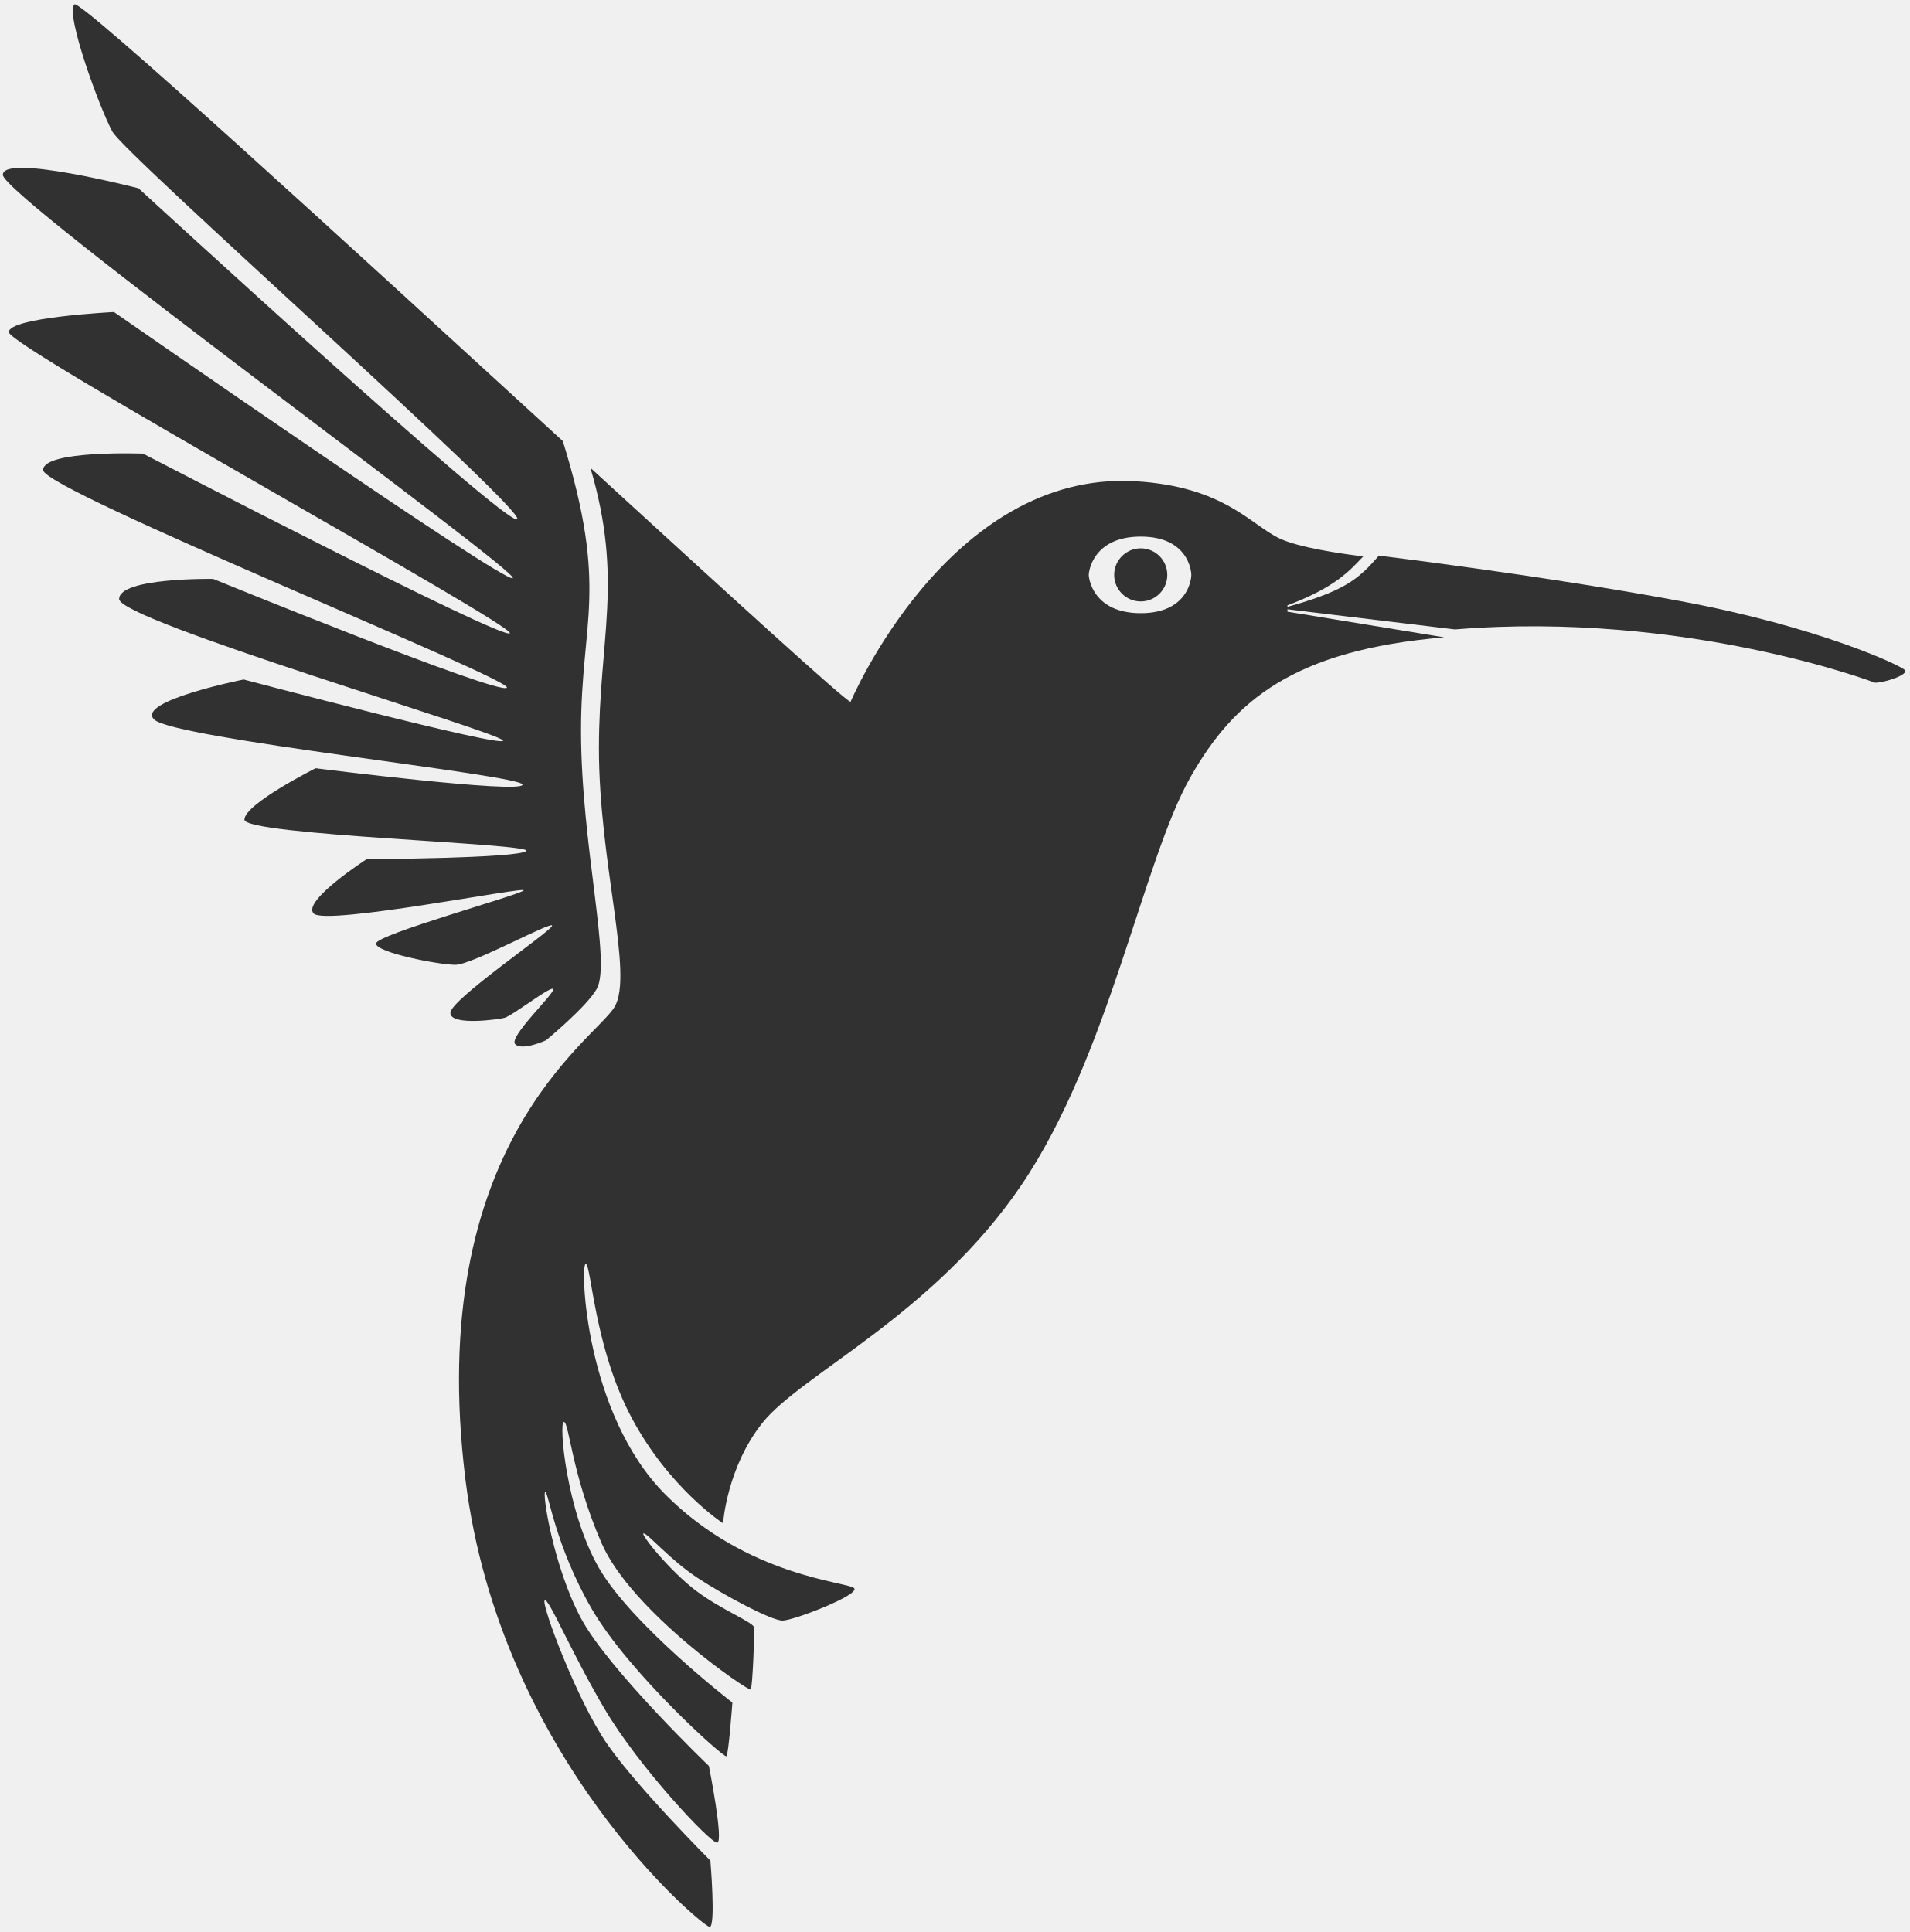
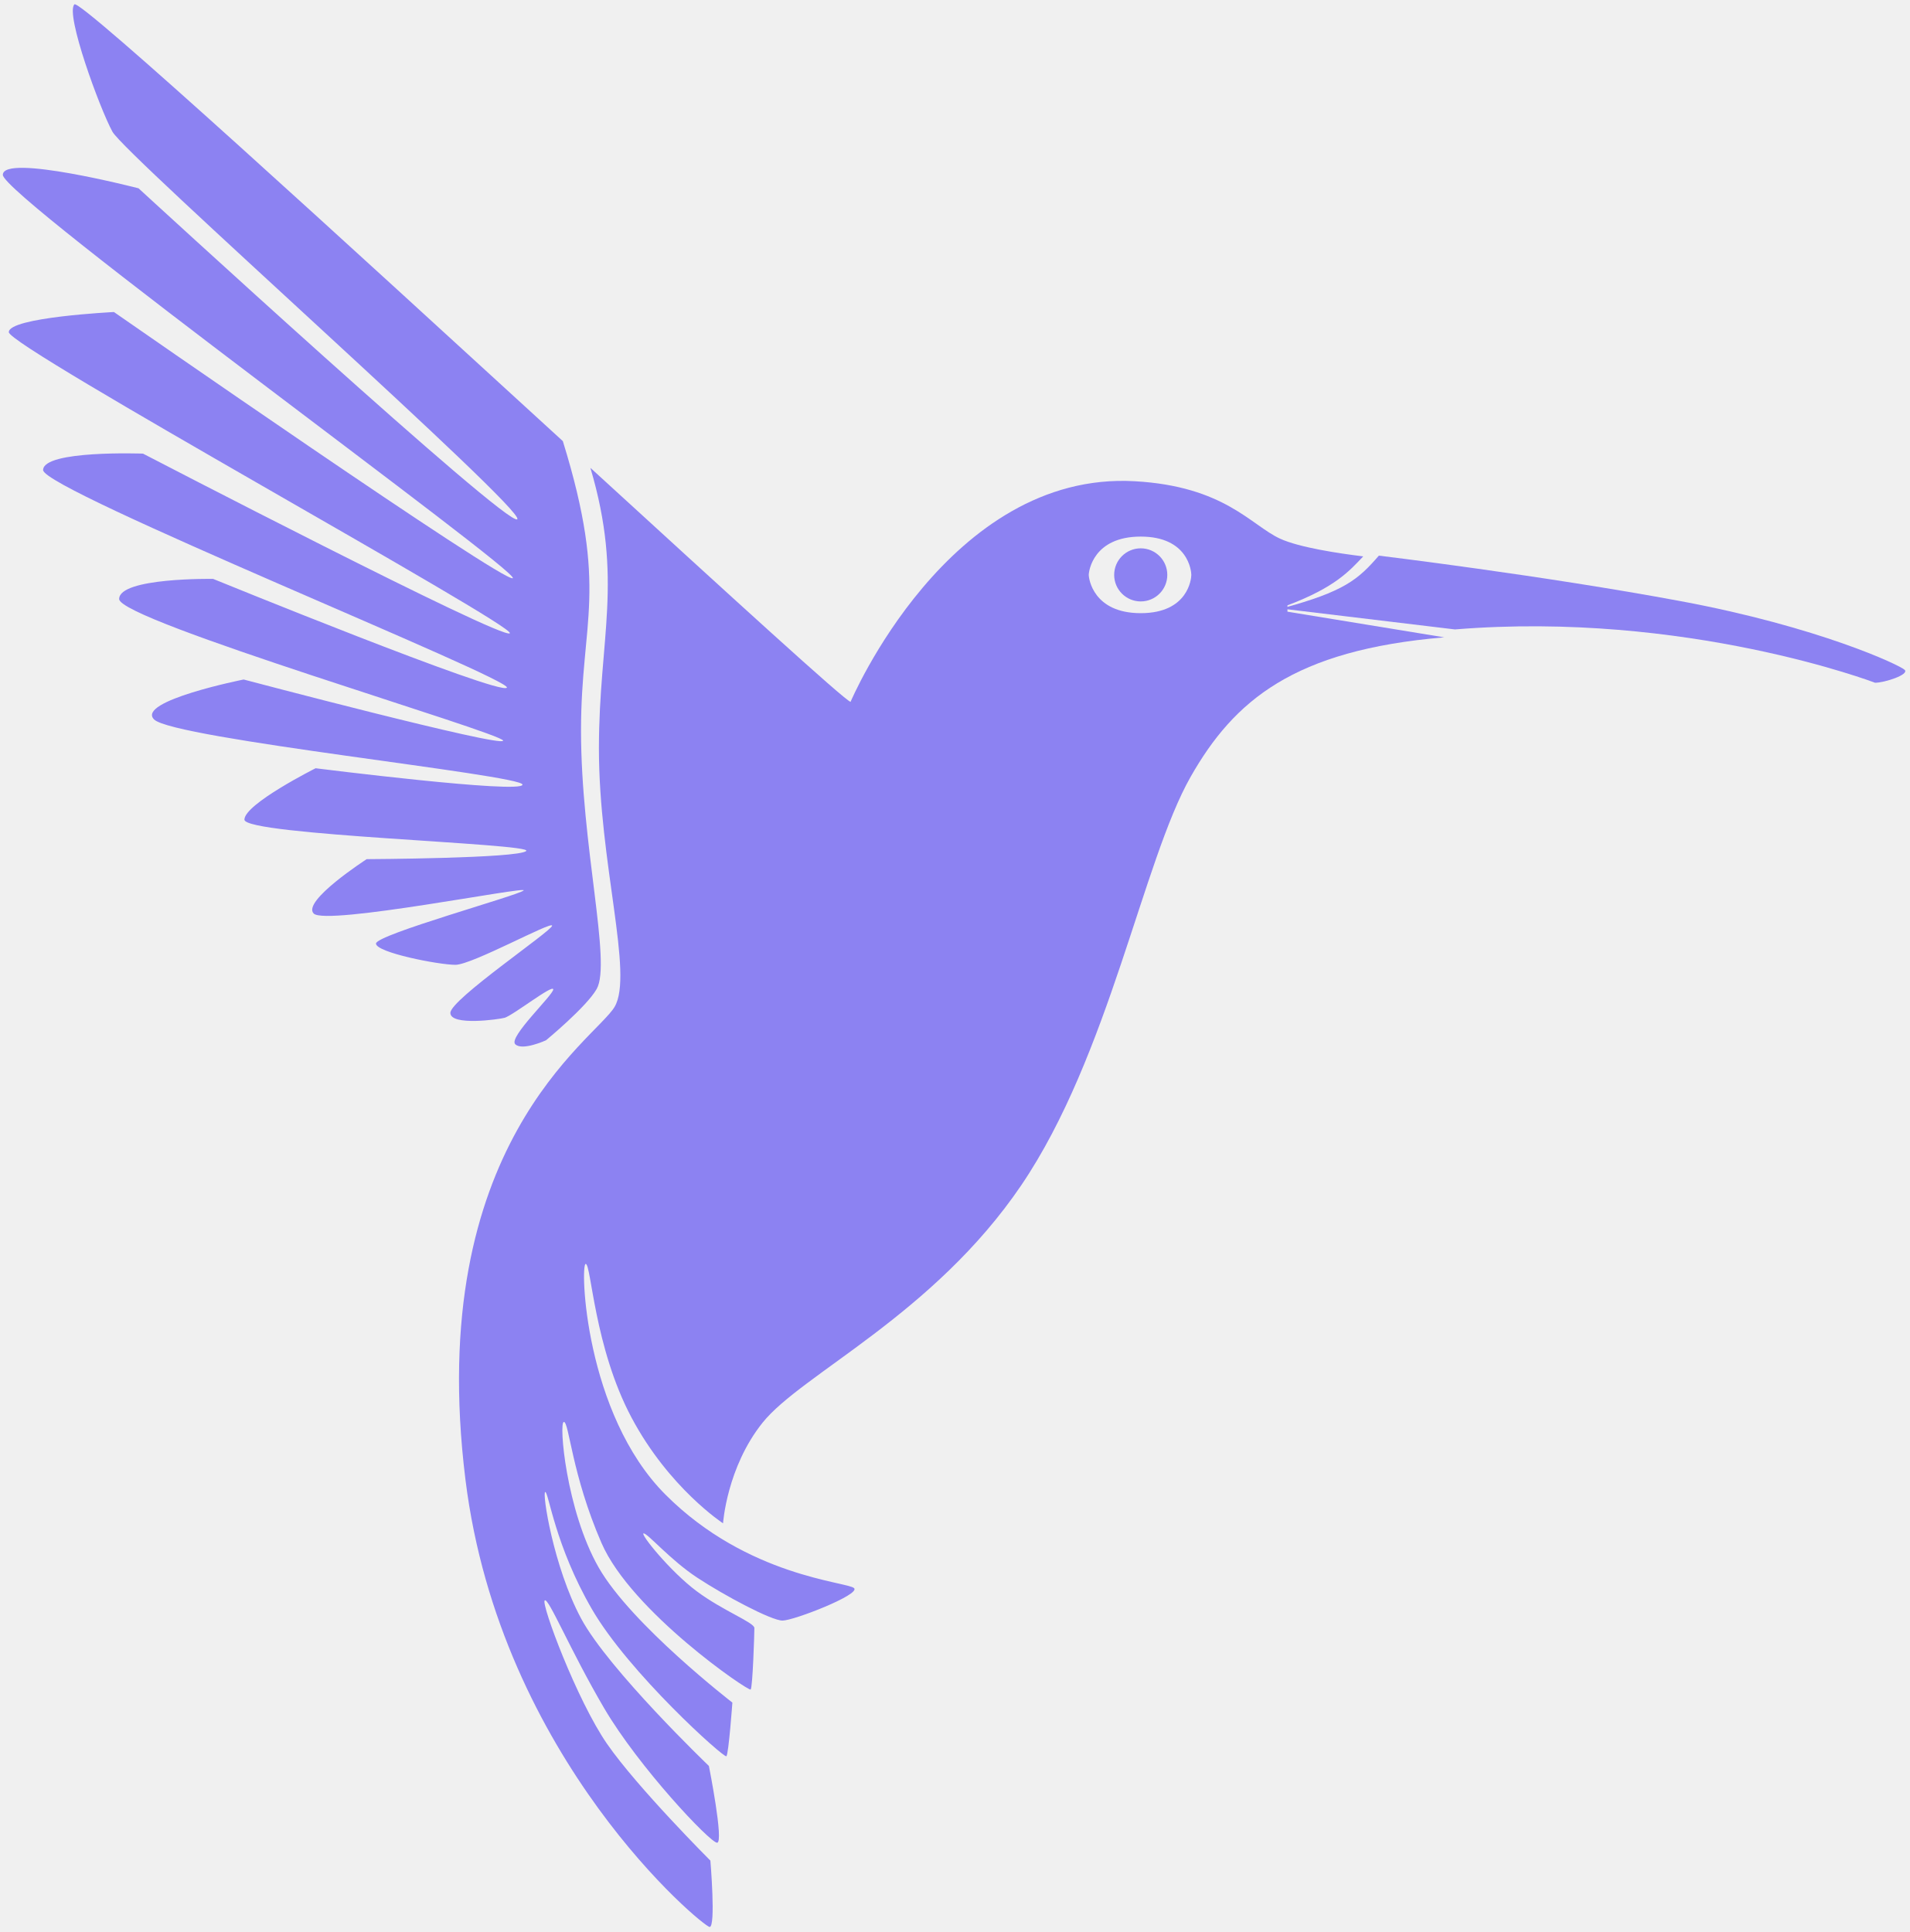
<svg xmlns="http://www.w3.org/2000/svg" version="1.1" width="336px" height="340px">
  <svg width="336px" height="340px" viewBox="0 0 336 340" version="1.1">
-     <style>
-     g {
-       fill: #313131;
-     }
-     @media (prefers-color-scheme: dark) {
-       g {
-         fill: #ffffff;
-       }
-     }
-   </style>
    <g id="SvgjsG1006" stroke="none" stroke-width="1" fill="none" fill-rule="evenodd">
-       <g id="SvgjsG1005" transform="translate(0.5, -47.25)">
+       <g id="SvgjsG1005" transform="translate(0.5, -47.25)" fill="#8c82f2">
        <g id="SvgjsG1004" transform="translate(0, 48)">
          <path d="M200.208,105.091 C197.628,105.091 195.534,103.001 195.534,100.421 C195.534,97.837 197.628,95.747 200.208,95.747 C202.791,95.747 204.881,97.837 204.881,100.421 C204.881,103.001 202.791,105.091 200.208,105.091 Z" id="SvgjsPath1003" />
          <path d="M295.167,105.035 C319.47,109.56 333.784,116.3 334.622,117.135 C335.456,117.973 331.08,119.401 329.407,119.401 C329.407,119.401 296.154,106.708 255.489,110.019 L224.922,106.346 C236.084,103.355 238.474,101.213 242.106,97.033 C242.106,97.033 270.868,100.51 295.167,105.035 Z" id="SvgjsPath1002" />
          <path d="M101.728,127.821 C101.728,108.406 106.647,103.09 98.528,76.877 C60.587,42.138 13.59,-0.98 12.593,0.017 C10.937,1.673 17.052,18.349 19.284,22.429 C21.512,26.51 92.088,89.056 90.512,90.629 C88.939,92.205 23.875,32.387 23.875,32.387 C23.875,32.387 0,26.22 0,30.024 C0,33.829 90.905,99.814 89.725,100.993 C88.546,102.173 19.546,54.161 19.546,54.161 C19.546,54.161 1.049,55.079 1.049,57.704 C1.049,60.328 90.446,109.454 89.201,110.699 C87.956,111.948 24.661,79.081 24.661,79.081 C24.661,79.081 7.084,78.429 7.084,81.972 C7.084,85.514 90.053,118.898 88.677,120.277 C87.301,121.654 36.992,101.124 36.992,101.124 C36.992,101.124 20.464,100.862 20.464,104.667 C20.464,108.471 88.022,128.279 88.022,129.59 C88.022,130.901 42.369,118.832 42.369,118.832 C42.369,118.832 23.371,122.619 26.61,125.862 C30.021,129.269 91.433,135.626 91.433,137.33 C91.433,139.034 55.027,134.45 55.027,134.45 C55.027,134.45 42.504,140.741 42.504,143.493 C42.504,146.249 93.399,147.691 92.088,149.005 C90.774,150.316 64.016,150.447 64.016,150.447 C64.016,150.447 52.537,157.859 54.7,160.022 C56.866,162.188 92.481,155.103 91.629,155.955 C90.774,156.811 65.654,163.729 65.654,165.302 C65.654,166.879 76.674,169.041 79.626,169.041 C82.575,169.041 96.644,161.27 96.644,162.157 C96.644,163.04 78.74,175.143 78.74,177.502 C78.74,179.864 87.446,178.619 88.294,178.361 C89.825,177.898 96.841,172.387 96.841,173.37 C96.841,174.356 88.922,181.782 90.153,183.013 C91.381,184.241 95.565,182.324 95.565,182.324 C95.565,182.324 102.711,176.439 104.488,173.287 C107.112,168.631 101.728,147.967 101.728,127.821 Z" id="SvgjsPath1001" />
          <path d="M81.396,259.653 C87.497,308.848 123.241,338.362 124.358,338.362 C125.472,338.362 124.489,326.687 124.489,326.687 C124.489,326.687 111.634,313.832 106.319,306.157 C101.007,298.483 94.692,281.545 95.334,280.906 C95.972,280.265 99.762,289.564 105.795,299.859 C111.831,310.158 124.424,323.538 125.669,323.538 C126.914,323.538 124.227,310.027 124.227,310.027 C124.227,310.027 106.581,293.106 101.728,284.052 C96.875,275.002 94.84,261.819 95.434,261.819 C96.024,261.819 97.138,271.197 103.632,282.414 C110.124,293.63 126.914,308.713 127.307,308.32 C127.704,307.927 128.359,298.876 128.359,298.876 C128.359,298.876 110.517,285.104 104.812,275.067 C99.104,265.034 97.793,249.488 98.71,249.488 C99.631,249.488 100.09,258.735 105.336,270.804 C110.582,282.872 131.211,296.941 131.574,296.579 C131.932,296.221 132.229,286.742 132.229,285.759 C132.229,284.776 126.717,282.741 122.061,279.265 C117.405,275.788 112.027,269.1 112.748,269.1 C113.469,269.1 117.405,273.756 122.192,276.905 C126.979,280.051 135.212,284.445 137.178,284.445 C139.148,284.445 150.906,279.872 149.775,278.74 C148.643,277.609 131.08,276.771 116.618,262.309 C102.329,248.023 101.566,221.678 102.549,221.678 C103.532,221.678 104.022,236.33 110.617,248.726 C117.208,261.126 126.717,267.327 126.717,267.327 C126.717,267.327 127.373,257.49 133.671,249.619 C140.521,241.055 163.712,230.656 179.189,207.833 C194.668,185.007 200.573,150.747 208.993,135.943 C216.622,122.537 227.104,113.641 253.603,111.41 L226.021,106.895 L226.021,105.781 C234.482,102.583 236.965,99.683 239.355,97.165 C234.999,96.634 228.073,95.592 224.71,94.04 C219.592,91.681 214.966,84.834 199.159,83.938 C166.361,82.075 149.15,122.768 149.15,122.768 C147.947,122.35 128.494,104.577 103.377,81.582 C109.237,101.352 104.877,111.551 104.877,130.966 C104.877,151.116 111.01,170.714 107.637,176.436 C104.215,182.237 74.091,200.732 81.396,259.653 Z M200.208,107.157 C191.861,107.157 191.063,101.088 191.063,100.419 C191.063,99.747 191.861,93.681 200.208,93.681 C208.558,93.681 209.108,99.748 209.108,100.421 C209.108,101.09 208.558,107.157 200.208,107.157 Z" id="SvgjsPath1000" />
        </g>
      </g>
    </g>
  </svg>
</svg>
